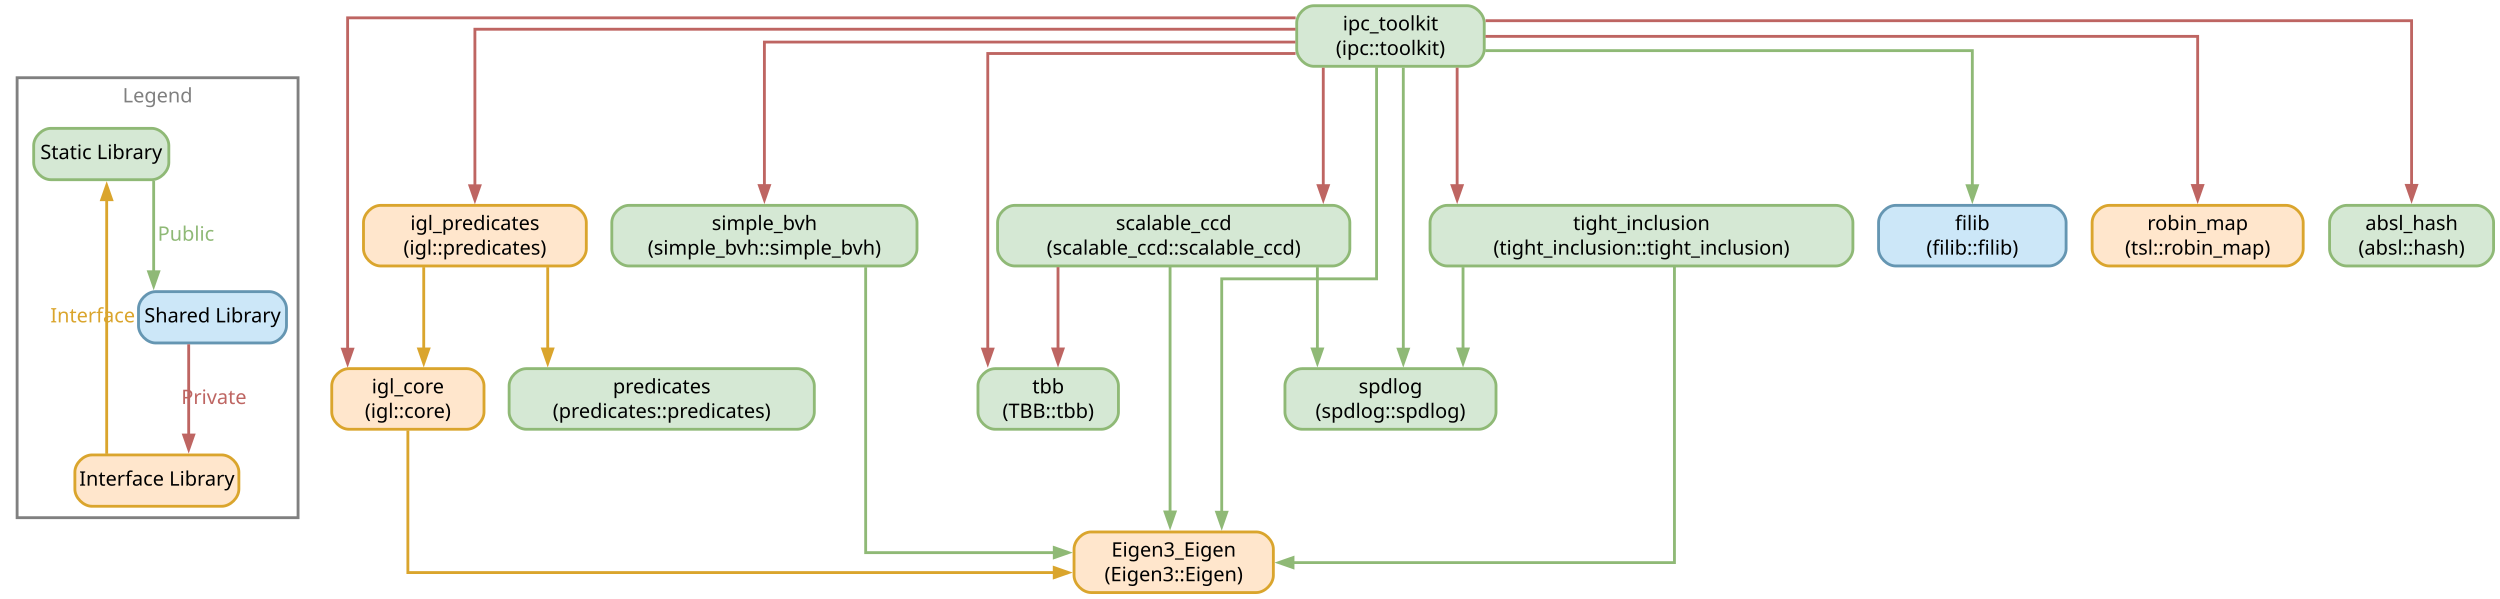
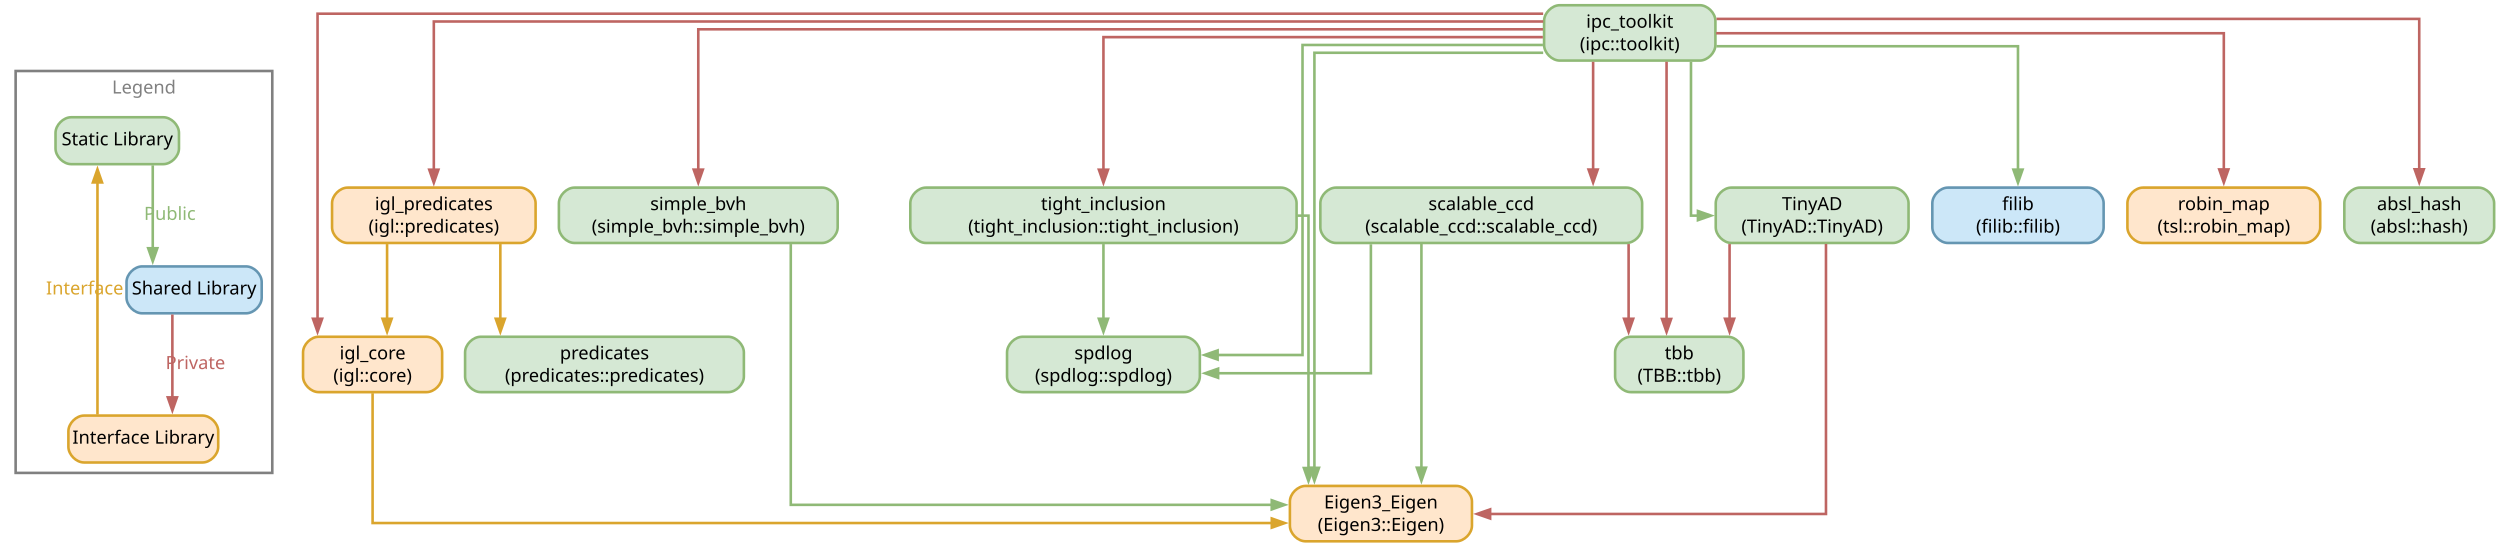
- <svg xmlns="http://www.w3.org/2000/svg" width="1753pt" height="420pt" viewBox="0.00 0.00 1753.00 420.00">
+ <svg xmlns="http://www.w3.org/2000/svg" width="1919pt" height="420pt" viewBox="0.00 0.00 1919.00 420.00">
  <g id="graph0" class="graph" transform="scale(1 1) rotate(0) translate(4 415.5)">
    <g id="clust1" class="cluster">
      <polygon fill="none" stroke="grey" stroke-width="2" points="8,-52.5 8,-361 205,-361 205,-52.5 8,-52.5" />
      <text xml:space="preserve" text-anchor="middle" x="106.5" y="-343.7" font-family="Avenir Medium" font-size="14.00" fill="grey">Legend</text>
    </g>
    <g id="node1" class="node">
-       <path fill="#d5e8d4" stroke="#8fb976" stroke-width="2" d="M102.38,-325.5C102.38,-325.5 31.62,-325.5 31.62,-325.5 25.62,-325.5 19.62,-319.5 19.62,-313.5 19.62,-313.5 19.62,-301.5 19.62,-301.5 19.62,-295.5 25.62,-289.5 31.62,-289.5 31.62,-289.5 102.38,-289.5 102.38,-289.5 108.38,-289.5 114.38,-295.5 114.38,-301.5 114.38,-301.5 114.38,-313.5 114.38,-313.5 114.38,-319.5 108.38,-325.5 102.38,-325.5" />
-       <text xml:space="preserve" text-anchor="middle" x="67" y="-303.95" font-family="Avenir Light" font-size="14.00">Static Library</text>
+       <path fill="#d5e8d4" stroke="#8fb976" stroke-width="2" d="M121.38,-325.5C121.38,-325.5 50.62,-325.5 50.62,-325.5 44.62,-325.5 38.62,-319.5 38.62,-313.5 38.62,-313.5 38.62,-301.5 38.62,-301.5 38.62,-295.5 44.62,-289.5 50.62,-289.5 50.62,-289.5 121.38,-289.5 121.38,-289.5 127.38,-289.5 133.38,-295.5 133.38,-301.5 133.38,-301.5 133.38,-313.5 133.38,-313.5 133.38,-319.5 127.38,-325.5 121.38,-325.5" />
+       <text xml:space="preserve" text-anchor="middle" x="86" y="-303.95" font-family="Avenir Light" font-size="14.00">Static Library</text>
    </g>
    <g id="node2" class="node">
      <path fill="#cce7f8" stroke="#6596b2" stroke-width="2" d="M184.88,-211C184.88,-211 105.12,-211 105.12,-211 99.12,-211 93.12,-205 93.12,-199 93.12,-199 93.12,-187 93.12,-187 93.12,-181 99.12,-175 105.12,-175 105.12,-175 184.88,-175 184.88,-175 190.88,-175 196.88,-181 196.88,-187 196.88,-187 196.88,-199 196.88,-199 196.88,-205 190.88,-211 184.88,-211" />
      <text xml:space="preserve" text-anchor="middle" x="145" y="-189.45" font-family="Avenir Light" font-size="14.00">Shared Library</text>
    </g>
    <g id="edge1" class="edge">
-       <path fill="none" stroke="#8fb976" stroke-width="2" d="M103.75,-288.59C103.75,-288.59 103.75,-224.96 103.75,-224.96" />
-       <polygon fill="#8fb976" stroke="#8fb976" stroke-width="2" points="107.25,-224.96 103.75,-214.96 100.25,-224.96 107.25,-224.96" />
+       <path fill="none" stroke="#8fb976" stroke-width="2" d="M113.25,-288.59C113.25,-288.59 113.25,-224.96 113.25,-224.96" />
+       <polygon fill="#8fb976" stroke="#8fb976" stroke-width="2" points="116.75,-224.96 113.25,-214.96 109.75,-224.96 116.75,-224.96" />
      <text xml:space="preserve" text-anchor="middle" x="126.38" y="-246.7" font-family="Avenir Light" font-size="14.00" fill="#8fb976">Public</text>
    </g>
    <g id="node3" class="node">
      <path fill="#ffe6cc" stroke="#daa52d" stroke-width="2" d="M151.5,-96.5C151.5,-96.5 60.5,-96.5 60.5,-96.5 54.5,-96.5 48.5,-90.5 48.5,-84.5 48.5,-84.5 48.5,-72.5 48.5,-72.5 48.5,-66.5 54.5,-60.5 60.5,-60.5 60.5,-60.5 151.5,-60.5 151.5,-60.5 157.5,-60.5 163.5,-66.5 163.5,-72.5 163.5,-72.5 163.5,-84.5 163.5,-84.5 163.5,-90.5 157.5,-96.5 151.5,-96.5" />
      <text xml:space="preserve" text-anchor="middle" x="106" y="-74.95" font-family="Avenir Light" font-size="14.00">Interface Library</text>
    </g>
    <g id="edge3" class="edge">
      <path fill="none" stroke="#be6562" stroke-width="2" d="M128.31,-174.09C128.31,-174.09 128.31,-110.46 128.31,-110.46" />
      <polygon fill="#be6562" stroke="#be6562" stroke-width="2" points="131.81,-110.46 128.31,-100.46 124.81,-110.46 131.81,-110.46" />
      <text xml:space="preserve" text-anchor="middle" x="146" y="-132.2" font-family="Avenir Light" font-size="14.00" fill="#be6562">Private</text>
    </g>
    <g id="edge2" class="edge">
      <path fill="none" stroke="#daa52d" stroke-width="2" d="M70.81,-97.24C70.81,-97.24 70.81,-275.47 70.81,-275.47" />
      <polygon fill="#daa52d" stroke="#daa52d" stroke-width="2" points="67.31,-275.47 70.81,-285.47 74.31,-275.47 67.31,-275.47" />
      <text xml:space="preserve" text-anchor="middle" x="61" y="-189.45" font-family="Avenir Light" font-size="14.00" fill="#daa52d">Interface</text>
    </g>
    <g id="node4" class="node">
-       <path fill="#d5e8d4" stroke="#8fb976" stroke-width="2" d="M1024.75,-411.5C1024.75,-411.5 917.25,-411.5 917.25,-411.5 911.25,-411.5 905.25,-405.5 905.25,-399.5 905.25,-399.5 905.25,-381 905.25,-381 905.25,-375 911.25,-369 917.25,-369 917.25,-369 1024.75,-369 1024.75,-369 1030.75,-369 1036.75,-375 1036.75,-381 1036.75,-381 1036.75,-399.5 1036.75,-399.5 1036.75,-405.5 1030.75,-411.5 1024.75,-411.5" />
-       <text xml:space="preserve" text-anchor="middle" x="971" y="-394.2" font-family="Menlo" font-size="14.00">ipc_toolkit</text>
-       <text xml:space="preserve" text-anchor="middle" x="971" y="-376.95" font-family="Menlo" font-size="14.00">(ipc::toolkit)</text>
+       <path fill="#d5e8d4" stroke="#8fb976" stroke-width="2" d="M1300.75,-411.5C1300.75,-411.5 1193.25,-411.5 1193.25,-411.5 1187.25,-411.5 1181.25,-405.5 1181.25,-399.5 1181.25,-399.5 1181.25,-381 1181.25,-381 1181.25,-375 1187.25,-369 1193.25,-369 1193.25,-369 1300.75,-369 1300.75,-369 1306.75,-369 1312.75,-375 1312.75,-381 1312.75,-381 1312.75,-399.5 1312.75,-399.5 1312.75,-405.5 1306.75,-411.5 1300.75,-411.5" />
+       <text xml:space="preserve" text-anchor="middle" x="1247" y="-394.2" font-family="Menlo" font-size="14.00">ipc_toolkit</text>
+       <text xml:space="preserve" text-anchor="middle" x="1247" y="-376.95" font-family="Menlo" font-size="14.00">(ipc::toolkit)</text>
    </g>
    <g id="node5" class="node">
-       <path fill="#ffe6cc" stroke="#daa52d" stroke-width="2" d="M876.88,-42.5C876.88,-42.5 761.12,-42.5 761.12,-42.5 755.12,-42.5 749.12,-36.5 749.12,-30.5 749.12,-30.5 749.12,-12 749.12,-12 749.12,-6 755.12,0 761.12,0 761.12,0 876.88,0 876.88,0 882.88,0 888.88,-6 888.88,-12 888.88,-12 888.88,-30.5 888.88,-30.5 888.88,-36.5 882.88,-42.5 876.88,-42.5" />
-       <text xml:space="preserve" text-anchor="middle" x="819" y="-25.2" font-family="Menlo" font-size="14.00">Eigen3_Eigen</text>
-       <text xml:space="preserve" text-anchor="middle" x="819" y="-7.95" font-family="Menlo" font-size="14.00">(Eigen3::Eigen)</text>
+       <path fill="#ffe6cc" stroke="#daa52d" stroke-width="2" d="M1113.88,-42.5C1113.88,-42.5 998.12,-42.5 998.12,-42.5 992.12,-42.5 986.12,-36.5 986.12,-30.5 986.12,-30.5 986.12,-12 986.12,-12 986.12,-6 992.12,0 998.12,0 998.12,0 1113.88,0 1113.88,0 1119.88,0 1125.88,-6 1125.88,-12 1125.88,-12 1125.88,-30.5 1125.88,-30.5 1125.88,-36.5 1119.88,-42.5 1113.88,-42.5" />
+       <text xml:space="preserve" text-anchor="middle" x="1056" y="-25.2" font-family="Menlo" font-size="14.00">Eigen3_Eigen</text>
+       <text xml:space="preserve" text-anchor="middle" x="1056" y="-7.95" font-family="Menlo" font-size="14.00">(Eigen3::Eigen)</text>
    </g>
    <g id="edge7" class="edge">
-       <path fill="none" stroke="#8fb976" stroke-width="2" d="M961.25,-368.34C961.25,-322.36 961.25,-220 961.25,-220 961.25,-220 852.67,-220 852.67,-220 852.67,-220 852.67,-56.31 852.67,-56.31" />
-       <polygon fill="#8fb976" stroke="#8fb976" stroke-width="2" points="856.17,-56.31 852.67,-46.31 849.17,-56.31 856.17,-56.31" />
+       <path fill="none" stroke="#8fb976" stroke-width="2" d="M1180.54,-375C1108.88,-375 1004.94,-375 1004.94,-375 1004.94,-375 1004.94,-56.41 1004.94,-56.41" />
+       <polygon fill="#8fb976" stroke="#8fb976" stroke-width="2" points="1008.44,-56.41 1004.94,-46.41 1001.44,-56.41 1008.44,-56.41" />
    </g>
    <g id="node6" class="node">
-       <path fill="#cce7f8" stroke="#6596b2" stroke-width="2" d="M1432.75,-271.5C1432.75,-271.5 1325.25,-271.5 1325.25,-271.5 1319.25,-271.5 1313.25,-265.5 1313.25,-259.5 1313.25,-259.5 1313.25,-241 1313.25,-241 1313.25,-235 1319.25,-229 1325.25,-229 1325.25,-229 1432.75,-229 1432.75,-229 1438.75,-229 1444.75,-235 1444.75,-241 1444.75,-241 1444.75,-259.5 1444.75,-259.5 1444.75,-265.5 1438.75,-271.5 1432.75,-271.5" />
-       <text xml:space="preserve" text-anchor="middle" x="1379" y="-254.2" font-family="Menlo" font-size="14.00">filib</text>
-       <text xml:space="preserve" text-anchor="middle" x="1379" y="-236.95" font-family="Menlo" font-size="14.00">(filib::filib)</text>
+       <path fill="#cce7f8" stroke="#6596b2" stroke-width="2" d="M1598.75,-271.5C1598.75,-271.5 1491.25,-271.5 1491.25,-271.5 1485.25,-271.5 1479.25,-265.5 1479.25,-259.5 1479.25,-259.5 1479.25,-241 1479.25,-241 1479.25,-235 1485.25,-229 1491.25,-229 1491.25,-229 1598.75,-229 1598.75,-229 1604.75,-229 1610.75,-235 1610.75,-241 1610.75,-241 1610.75,-259.5 1610.75,-259.5 1610.75,-265.5 1604.75,-271.5 1598.75,-271.5" />
+       <text xml:space="preserve" text-anchor="middle" x="1545" y="-254.2" font-family="Menlo" font-size="14.00">filib</text>
+       <text xml:space="preserve" text-anchor="middle" x="1545" y="-236.95" font-family="Menlo" font-size="14.00">(filib::filib)</text>
    </g>
    <g id="edge8" class="edge">
-       <path fill="none" stroke="#8fb976" stroke-width="2" d="M1037.46,-380C1153.07,-380 1379,-380 1379,-380 1379,-380 1379,-285.29 1379,-285.29" />
-       <polygon fill="#8fb976" stroke="#8fb976" stroke-width="2" points="1382.5,-285.29 1379,-275.29 1375.5,-285.29 1382.5,-285.29" />
+       <path fill="none" stroke="#8fb976" stroke-width="2" d="M1313.51,-380C1401.33,-380 1545,-380 1545,-380 1545,-380 1545,-285.29 1545,-285.29" />
+       <polygon fill="#8fb976" stroke="#8fb976" stroke-width="2" points="1548.5,-285.29 1545,-275.29 1541.5,-285.29 1548.5,-285.29" />
    </g>
    <g id="node7" class="node">
      <path fill="#ffe6cc" stroke="#daa52d" stroke-width="2" d="M323.38,-157C323.38,-157 240.62,-157 240.62,-157 234.62,-157 228.62,-151 228.62,-145 228.62,-145 228.62,-126.5 228.62,-126.5 228.62,-120.5 234.62,-114.5 240.62,-114.5 240.62,-114.5 323.38,-114.5 323.38,-114.5 329.38,-114.5 335.38,-120.5 335.38,-126.5 335.38,-126.5 335.38,-145 335.38,-145 335.38,-151 329.38,-157 323.38,-157" />
      <text xml:space="preserve" text-anchor="middle" x="282" y="-139.7" font-family="Menlo" font-size="14.00">igl_core</text>
      <text xml:space="preserve" text-anchor="middle" x="282" y="-122.45" font-family="Menlo" font-size="14.00">(igl::core)</text>
    </g>
    <g id="edge9" class="edge">
-       <path fill="none" stroke="#be6562" stroke-width="2" d="M904.49,-403C724.23,-403 239.75,-403 239.75,-403 239.75,-403 239.75,-170.65 239.75,-170.65" />
-       <polygon fill="#be6562" stroke="#be6562" stroke-width="2" points="243.25,-170.65 239.75,-160.65 236.25,-170.65 243.25,-170.65" />
+       <path fill="none" stroke="#be6562" stroke-width="2" d="M1180.52,-405C956,-405 239.75,-405 239.75,-405 239.75,-405 239.75,-170.81 239.75,-170.81" />
+       <polygon fill="#be6562" stroke="#be6562" stroke-width="2" points="243.25,-170.81 239.75,-160.81 236.25,-170.81 243.25,-170.81" />
    </g>
    <g id="node8" class="node">
      <path fill="#ffe6cc" stroke="#daa52d" stroke-width="2" d="M395.12,-271.5C395.12,-271.5 262.88,-271.5 262.88,-271.5 256.88,-271.5 250.88,-265.5 250.88,-259.5 250.88,-259.5 250.88,-241 250.88,-241 250.88,-235 256.88,-229 262.88,-229 262.88,-229 395.12,-229 395.12,-229 401.12,-229 407.12,-235 407.12,-241 407.12,-241 407.12,-259.5 407.12,-259.5 407.12,-265.5 401.12,-271.5 395.12,-271.5" />
      <text xml:space="preserve" text-anchor="middle" x="329" y="-254.2" font-family="Menlo" font-size="14.00">igl_predicates</text>
      <text xml:space="preserve" text-anchor="middle" x="329" y="-236.95" font-family="Menlo" font-size="14.00">(igl::predicates)</text>
    </g>
    <g id="edge10" class="edge">
-       <path fill="none" stroke="#be6562" stroke-width="2" d="M904.41,-395C740.18,-395 329,-395 329,-395 329,-395 329,-285.26 329,-285.26" />
-       <polygon fill="#be6562" stroke="#be6562" stroke-width="2" points="332.5,-285.26 329,-275.26 325.5,-285.26 332.5,-285.26" />
+       <path fill="none" stroke="#be6562" stroke-width="2" d="M1180.61,-399C969.74,-399 329,-399 329,-399 329,-399 329,-285.23 329,-285.23" />
+       <polygon fill="#be6562" stroke="#be6562" stroke-width="2" points="332.5,-285.23 329,-275.23 325.5,-285.23 332.5,-285.23" />
    </g>
    <g id="node10" class="node">
-       <path fill="#ffe6cc" stroke="#daa52d" stroke-width="2" d="M1599,-271.5C1599,-271.5 1475,-271.5 1475,-271.5 1469,-271.5 1463,-265.5 1463,-259.5 1463,-259.5 1463,-241 1463,-241 1463,-235 1469,-229 1475,-229 1475,-229 1599,-229 1599,-229 1605,-229 1611,-235 1611,-241 1611,-241 1611,-259.5 1611,-259.5 1611,-265.5 1605,-271.5 1599,-271.5" />
-       <text xml:space="preserve" text-anchor="middle" x="1537" y="-254.2" font-family="Menlo" font-size="14.00">robin_map</text>
-       <text xml:space="preserve" text-anchor="middle" x="1537" y="-236.95" font-family="Menlo" font-size="14.00">(tsl::robin_map)</text>
+       <path fill="#ffe6cc" stroke="#daa52d" stroke-width="2" d="M1765,-271.5C1765,-271.5 1641,-271.5 1641,-271.5 1635,-271.5 1629,-265.5 1629,-259.5 1629,-259.5 1629,-241 1629,-241 1629,-235 1635,-229 1641,-229 1641,-229 1765,-229 1765,-229 1771,-229 1777,-235 1777,-241 1777,-241 1777,-259.5 1777,-259.5 1777,-265.5 1771,-271.5 1765,-271.5" />
+       <text xml:space="preserve" text-anchor="middle" x="1703" y="-254.2" font-family="Menlo" font-size="14.00">robin_map</text>
+       <text xml:space="preserve" text-anchor="middle" x="1703" y="-236.95" font-family="Menlo" font-size="14.00">(tsl::robin_map)</text>
    </g>
    <g id="edge11" class="edge">
-       <path fill="none" stroke="#be6562" stroke-width="2" d="M1037.59,-390C1187.21,-390 1537,-390 1537,-390 1537,-390 1537,-285.42 1537,-285.42" />
-       <polygon fill="#be6562" stroke="#be6562" stroke-width="2" points="1540.5,-285.42 1537,-275.42 1533.5,-285.42 1540.5,-285.42" />
+       <path fill="none" stroke="#be6562" stroke-width="2" d="M1313.31,-390C1439.78,-390 1703,-390 1703,-390 1703,-390 1703,-285.42 1703,-285.42" />
+       <polygon fill="#be6562" stroke="#be6562" stroke-width="2" points="1706.5,-285.42 1703,-275.42 1699.5,-285.42 1706.5,-285.42" />
    </g>
    <g id="node11" class="node">
-       <path fill="#d5e8d4" stroke="#8fb976" stroke-width="2" d="M930.5,-271.5C930.5,-271.5 707.5,-271.5 707.5,-271.5 701.5,-271.5 695.5,-265.5 695.5,-259.5 695.5,-259.5 695.5,-241 695.5,-241 695.5,-235 701.5,-229 707.5,-229 707.5,-229 930.5,-229 930.5,-229 936.5,-229 942.5,-235 942.5,-241 942.5,-241 942.5,-259.5 942.5,-259.5 942.5,-265.5 936.5,-271.5 930.5,-271.5" />
-       <text xml:space="preserve" text-anchor="middle" x="819" y="-254.2" font-family="Menlo" font-size="14.00">scalable_ccd</text>
-       <text xml:space="preserve" text-anchor="middle" x="819" y="-236.95" font-family="Menlo" font-size="14.00">(scalable_ccd::scalable_ccd)</text>
+       <path fill="#d5e8d4" stroke="#8fb976" stroke-width="2" d="M1244.5,-271.5C1244.5,-271.5 1021.5,-271.5 1021.5,-271.5 1015.5,-271.5 1009.5,-265.5 1009.5,-259.5 1009.5,-259.5 1009.5,-241 1009.5,-241 1009.5,-235 1015.5,-229 1021.5,-229 1021.5,-229 1244.5,-229 1244.5,-229 1250.5,-229 1256.5,-235 1256.5,-241 1256.5,-241 1256.5,-259.5 1256.5,-259.5 1256.5,-265.5 1250.5,-271.5 1244.5,-271.5" />
+       <text xml:space="preserve" text-anchor="middle" x="1133" y="-254.2" font-family="Menlo" font-size="14.00">scalable_ccd</text>
+       <text xml:space="preserve" text-anchor="middle" x="1133" y="-236.95" font-family="Menlo" font-size="14.00">(scalable_ccd::scalable_ccd)</text>
    </g>
    <g id="edge15" class="edge">
-       <path fill="none" stroke="#be6562" stroke-width="2" d="M923.88,-368.07C923.88,-368.07 923.88,-285.36 923.88,-285.36" />
-       <polygon fill="#be6562" stroke="#be6562" stroke-width="2" points="927.38,-285.36 923.88,-275.36 920.38,-285.36 927.38,-285.36" />
+       <path fill="none" stroke="#be6562" stroke-width="2" d="M1218.88,-368.07C1218.88,-368.07 1218.88,-285.36 1218.88,-285.36" />
+       <polygon fill="#be6562" stroke="#be6562" stroke-width="2" points="1222.38,-285.36 1218.88,-275.36 1215.38,-285.36 1222.38,-285.36" />
    </g>
    <g id="node12" class="node">
-       <path fill="#d5e8d4" stroke="#8fb976" stroke-width="2" d="M1033,-157C1033,-157 909,-157 909,-157 903,-157 897,-151 897,-145 897,-145 897,-126.5 897,-126.5 897,-120.5 903,-114.5 909,-114.5 909,-114.5 1033,-114.5 1033,-114.5 1039,-114.5 1045,-120.5 1045,-126.5 1045,-126.5 1045,-145 1045,-145 1045,-151 1039,-157 1033,-157" />
-       <text xml:space="preserve" text-anchor="middle" x="971" y="-139.7" font-family="Menlo" font-size="14.00">spdlog</text>
-       <text xml:space="preserve" text-anchor="middle" x="971" y="-122.45" font-family="Menlo" font-size="14.00">(spdlog::spdlog)</text>
+       <path fill="#d5e8d4" stroke="#8fb976" stroke-width="2" d="M905,-157C905,-157 781,-157 781,-157 775,-157 769,-151 769,-145 769,-145 769,-126.5 769,-126.5 769,-120.5 775,-114.5 781,-114.5 781,-114.5 905,-114.5 905,-114.5 911,-114.5 917,-120.5 917,-126.5 917,-126.5 917,-145 917,-145 917,-151 911,-157 905,-157" />
+       <text xml:space="preserve" text-anchor="middle" x="843" y="-139.7" font-family="Menlo" font-size="14.00">spdlog</text>
+       <text xml:space="preserve" text-anchor="middle" x="843" y="-122.45" font-family="Menlo" font-size="14.00">(spdlog::spdlog)</text>
    </g>
    <g id="edge18" class="edge">
-       <path fill="none" stroke="#8fb976" stroke-width="2" d="M980,-368.11C980,-368.11 980,-170.68 980,-170.68" />
-       <polygon fill="#8fb976" stroke="#8fb976" stroke-width="2" points="983.5,-170.68 980,-160.68 976.5,-170.68 983.5,-170.68" />
+       <path fill="none" stroke="#8fb976" stroke-width="2" d="M1180.35,-381C1105.93,-381 995.81,-381 995.81,-381 995.81,-381 995.81,-143 995.81,-143 995.81,-143 930.64,-143 930.64,-143" />
+       <polygon fill="#8fb976" stroke="#8fb976" stroke-width="2" points="930.64,-139.5 920.64,-143 930.64,-146.5 930.64,-139.5" />
    </g>
    <g id="node13" class="node">
-       <path fill="#d5e8d4" stroke="#8fb976" stroke-width="2" d="M768.25,-157C768.25,-157 693.75,-157 693.75,-157 687.75,-157 681.75,-151 681.75,-145 681.75,-145 681.75,-126.5 681.75,-126.5 681.75,-120.5 687.75,-114.5 693.75,-114.5 693.75,-114.5 768.25,-114.5 768.25,-114.5 774.25,-114.5 780.25,-120.5 780.25,-126.5 780.25,-126.5 780.25,-145 780.25,-145 780.25,-151 774.25,-157 768.25,-157" />
-       <text xml:space="preserve" text-anchor="middle" x="731" y="-139.7" font-family="Menlo" font-size="14.00">tbb</text>
-       <text xml:space="preserve" text-anchor="middle" x="731" y="-122.45" font-family="Menlo" font-size="14.00">(TBB::tbb)</text>
+       <path fill="#d5e8d4" stroke="#8fb976" stroke-width="2" d="M1322.25,-157C1322.25,-157 1247.75,-157 1247.75,-157 1241.75,-157 1235.75,-151 1235.75,-145 1235.75,-145 1235.75,-126.5 1235.75,-126.5 1235.75,-120.5 1241.75,-114.5 1247.75,-114.5 1247.75,-114.5 1322.25,-114.5 1322.25,-114.5 1328.25,-114.5 1334.25,-120.5 1334.25,-126.5 1334.25,-126.5 1334.25,-145 1334.25,-145 1334.25,-151 1328.25,-157 1322.25,-157" />
+       <text xml:space="preserve" text-anchor="middle" x="1285" y="-139.7" font-family="Menlo" font-size="14.00">tbb</text>
+       <text xml:space="preserve" text-anchor="middle" x="1285" y="-122.45" font-family="Menlo" font-size="14.00">(TBB::tbb)</text>
    </g>
    <g id="edge19" class="edge">
-       <path fill="none" stroke="#be6562" stroke-width="2" d="M904.44,-378C820.96,-378 688.62,-378 688.62,-378 688.62,-378 688.62,-170.7 688.62,-170.7" />
-       <polygon fill="#be6562" stroke="#be6562" stroke-width="2" points="692.13,-170.7 688.63,-160.7 685.13,-170.7 692.13,-170.7" />
+       <path fill="none" stroke="#be6562" stroke-width="2" d="M1275.25,-368.11C1275.25,-368.11 1275.25,-170.68 1275.25,-170.68" />
+       <polygon fill="#be6562" stroke="#be6562" stroke-width="2" points="1278.75,-170.68 1275.25,-160.68 1271.75,-170.68 1278.75,-170.68" />
    </g>
    <g id="node14" class="node">
      <path fill="#d5e8d4" stroke="#8fb976" stroke-width="2" d="M627,-271.5C627,-271.5 437,-271.5 437,-271.5 431,-271.5 425,-265.5 425,-259.5 425,-259.5 425,-241 425,-241 425,-235 431,-229 437,-229 437,-229 627,-229 627,-229 633,-229 639,-235 639,-241 639,-241 639,-259.5 639,-259.5 639,-265.5 633,-271.5 627,-271.5" />
      <text xml:space="preserve" text-anchor="middle" x="532" y="-254.2" font-family="Menlo" font-size="14.00">simple_bvh</text>
      <text xml:space="preserve" text-anchor="middle" x="532" y="-236.95" font-family="Menlo" font-size="14.00">(simple_bvh::simple_bvh)</text>
    </g>
    <g id="edge17" class="edge">
-       <path fill="none" stroke="#be6562" stroke-width="2" d="M904.33,-386C781.52,-386 532,-386 532,-386 532,-386 532,-285.39 532,-285.39" />
-       <polygon fill="#be6562" stroke="#be6562" stroke-width="2" points="535.5,-285.39 532,-275.39 528.5,-285.39 535.5,-285.39" />
+       <path fill="none" stroke="#be6562" stroke-width="2" d="M1180.38,-393C1002.88,-393 532,-393 532,-393 532,-393 532,-285.27 532,-285.27" />
+       <polygon fill="#be6562" stroke="#be6562" stroke-width="2" points="535.5,-285.27 532,-275.27 528.5,-285.27 535.5,-285.27" />
    </g>
    <g id="node15" class="node">
-       <path fill="#d5e8d4" stroke="#8fb976" stroke-width="2" d="M1283.25,-271.5C1283.25,-271.5 1010.75,-271.5 1010.75,-271.5 1004.75,-271.5 998.75,-265.5 998.75,-259.5 998.75,-259.5 998.75,-241 998.75,-241 998.75,-235 1004.75,-229 1010.75,-229 1010.75,-229 1283.25,-229 1283.25,-229 1289.25,-229 1295.25,-235 1295.25,-241 1295.25,-241 1295.25,-259.5 1295.25,-259.5 1295.25,-265.5 1289.25,-271.5 1283.25,-271.5" />
-       <text xml:space="preserve" text-anchor="middle" x="1147" y="-254.2" font-family="Menlo" font-size="14.00">tight_inclusion</text>
-       <text xml:space="preserve" text-anchor="middle" x="1147" y="-236.95" font-family="Menlo" font-size="14.00">(tight_inclusion::tight_inclusion)</text>
+       <path fill="#d5e8d4" stroke="#8fb976" stroke-width="2" d="M979.25,-271.5C979.25,-271.5 706.75,-271.5 706.75,-271.5 700.75,-271.5 694.75,-265.5 694.75,-259.5 694.75,-259.5 694.75,-241 694.75,-241 694.75,-235 700.75,-229 706.75,-229 706.75,-229 979.25,-229 979.25,-229 985.25,-229 991.25,-235 991.25,-241 991.25,-241 991.25,-259.5 991.25,-259.5 991.25,-265.5 985.25,-271.5 979.25,-271.5" />
+       <text xml:space="preserve" text-anchor="middle" x="843" y="-254.2" font-family="Menlo" font-size="14.00">tight_inclusion</text>
+       <text xml:space="preserve" text-anchor="middle" x="843" y="-236.95" font-family="Menlo" font-size="14.00">(tight_inclusion::tight_inclusion)</text>
    </g>
    <g id="edge22" class="edge">
-       <path fill="none" stroke="#be6562" stroke-width="2" d="M1017.75,-368.07C1017.75,-368.07 1017.75,-285.36 1017.75,-285.36" />
-       <polygon fill="#be6562" stroke="#be6562" stroke-width="2" points="1021.25,-285.36 1017.75,-275.36 1014.25,-285.36 1021.25,-285.36" />
+       <path fill="none" stroke="#be6562" stroke-width="2" d="M1180.29,-387C1065.54,-387 843,-387 843,-387 843,-387 843,-285.25 843,-285.25" />
+       <polygon fill="#be6562" stroke="#be6562" stroke-width="2" points="846.5,-285.25 843,-275.25 839.5,-285.25 846.5,-285.25" />
    </g>
    <g id="node16" class="node">
-       <path fill="#d5e8d4" stroke="#8fb976" stroke-width="2" d="M1732.5,-271.5C1732.5,-271.5 1641.5,-271.5 1641.5,-271.5 1635.5,-271.5 1629.5,-265.5 1629.5,-259.5 1629.5,-259.5 1629.5,-241 1629.5,-241 1629.5,-235 1635.5,-229 1641.5,-229 1641.5,-229 1732.5,-229 1732.5,-229 1738.5,-229 1744.5,-235 1744.5,-241 1744.5,-241 1744.5,-259.5 1744.5,-259.5 1744.5,-265.5 1738.5,-271.5 1732.5,-271.5" />
-       <text xml:space="preserve" text-anchor="middle" x="1687" y="-254.2" font-family="Menlo" font-size="14.00">absl_hash</text>
-       <text xml:space="preserve" text-anchor="middle" x="1687" y="-236.95" font-family="Menlo" font-size="14.00">(absl::hash)</text>
+       <path fill="#d5e8d4" stroke="#8fb976" stroke-width="2" d="M1898.5,-271.5C1898.5,-271.5 1807.5,-271.5 1807.5,-271.5 1801.5,-271.5 1795.5,-265.5 1795.5,-259.5 1795.5,-259.5 1795.5,-241 1795.5,-241 1795.5,-235 1801.5,-229 1807.5,-229 1807.5,-229 1898.5,-229 1898.5,-229 1904.5,-229 1910.5,-235 1910.5,-241 1910.5,-241 1910.5,-259.5 1910.5,-259.5 1910.5,-265.5 1904.5,-271.5 1898.5,-271.5" />
+       <text xml:space="preserve" text-anchor="middle" x="1853" y="-254.2" font-family="Menlo" font-size="14.00">absl_hash</text>
+       <text xml:space="preserve" text-anchor="middle" x="1853" y="-236.95" font-family="Menlo" font-size="14.00">(absl::hash)</text>
    </g>
    <g id="edge23" class="edge">
-       <path fill="none" stroke="#be6562" stroke-width="2" d="M1037.72,-401C1215.46,-401 1687,-401 1687,-401 1687,-401 1687,-285.52 1687,-285.52" />
-       <polygon fill="#be6562" stroke="#be6562" stroke-width="2" points="1690.5,-285.52 1687,-275.52 1683.5,-285.52 1690.5,-285.52" />
+       <path fill="none" stroke="#be6562" stroke-width="2" d="M1313.59,-401C1471.01,-401 1853,-401 1853,-401 1853,-401 1853,-285.52 1853,-285.52" />
+       <polygon fill="#be6562" stroke="#be6562" stroke-width="2" points="1856.5,-285.52 1853,-275.52 1849.5,-285.52 1856.5,-285.52" />
+     </g>
+     <g id="node17" class="node">
+       <path fill="#d5e8d4" stroke="#8fb976" stroke-width="2" d="M1449,-271.5C1449,-271.5 1325,-271.5 1325,-271.5 1319,-271.5 1313,-265.5 1313,-259.5 1313,-259.5 1313,-241 1313,-241 1313,-235 1319,-229 1325,-229 1325,-229 1449,-229 1449,-229 1455,-229 1461,-235 1461,-241 1461,-241 1461,-259.5 1461,-259.5 1461,-265.5 1455,-271.5 1449,-271.5" />
+       <text xml:space="preserve" text-anchor="middle" x="1387" y="-254.2" font-family="Menlo" font-size="14.00">TinyAD</text>
+       <text xml:space="preserve" text-anchor="middle" x="1387" y="-236.95" font-family="Menlo" font-size="14.00">(TinyAD::TinyAD)</text>
+     </g>
+     <g id="edge24" class="edge">
+       <path fill="none" stroke="#8fb976" stroke-width="2" d="M1294,-368.03C1294,-328.48 1294,-250 1294,-250 1294,-250 1299.35,-250 1299.35,-250" />
+       <polygon fill="#8fb976" stroke="#8fb976" stroke-width="2" points="1299.35,-253.5 1309.35,-250 1299.35,-246.5 1299.35,-253.5" />
    </g>
    <g id="edge4" class="edge">
-       <path fill="none" stroke="#daa52d" stroke-width="2" d="M282,-113.7C282,-78.62 282,-14 282,-14 282,-14 735.22,-14 735.22,-14" />
-       <polygon fill="#daa52d" stroke="#daa52d" stroke-width="2" points="735.22,-17.5 745.22,-14 735.22,-10.5 735.22,-17.5" />
+       <path fill="none" stroke="#daa52d" stroke-width="2" d="M282,-113.7C282,-78.62 282,-14 282,-14 282,-14 972.23,-14 972.23,-14" />
+       <polygon fill="#daa52d" stroke="#daa52d" stroke-width="2" points="972.23,-17.5 982.23,-14 972.23,-10.5 972.23,-17.5" />
    </g>
    <g id="edge5" class="edge">
      <path fill="none" stroke="#daa52d" stroke-width="2" d="M293.12,-228.17C293.12,-228.17 293.12,-170.79 293.12,-170.79" />
      <polygon fill="#daa52d" stroke="#daa52d" stroke-width="2" points="296.63,-170.79 293.13,-160.79 289.63,-170.79 296.63,-170.79" />
    </g>
    <g id="node9" class="node">
      <path fill="#d5e8d4" stroke="#8fb976" stroke-width="2" d="M555,-157C555,-157 365,-157 365,-157 359,-157 353,-151 353,-145 353,-145 353,-126.5 353,-126.5 353,-120.5 359,-114.5 365,-114.5 365,-114.5 555,-114.5 555,-114.5 561,-114.5 567,-120.5 567,-126.5 567,-126.5 567,-145 567,-145 567,-151 561,-157 555,-157" />
      <text xml:space="preserve" text-anchor="middle" x="460" y="-139.7" font-family="Menlo" font-size="14.00">predicates</text>
      <text xml:space="preserve" text-anchor="middle" x="460" y="-122.45" font-family="Menlo" font-size="14.00">(predicates::predicates)</text>
    </g>
    <g id="edge6" class="edge">
      <path fill="none" stroke="#daa52d" stroke-width="2" d="M380.06,-228.17C380.06,-228.17 380.06,-170.79 380.06,-170.79" />
      <polygon fill="#daa52d" stroke="#daa52d" stroke-width="2" points="383.56,-170.79 380.06,-160.79 376.56,-170.79 383.56,-170.79" />
    </g>
    <g id="edge12" class="edge">
-       <path fill="none" stroke="#8fb976" stroke-width="2" d="M816.46,-228.29C816.46,-228.29 816.46,-56.5 816.46,-56.5" />
-       <polygon fill="#8fb976" stroke="#8fb976" stroke-width="2" points="819.96,-56.5 816.46,-46.5 812.96,-56.5 819.96,-56.5" />
+       <path fill="none" stroke="#8fb976" stroke-width="2" d="M1087.08,-228.29C1087.08,-228.29 1087.08,-56.5 1087.08,-56.5" />
+       <polygon fill="#8fb976" stroke="#8fb976" stroke-width="2" points="1090.58,-56.5 1087.08,-46.5 1083.58,-56.5 1090.58,-56.5" />
    </g>
    <g id="edge13" class="edge">
-       <path fill="none" stroke="#8fb976" stroke-width="2" d="M919.75,-228.17C919.75,-228.17 919.75,-170.79 919.75,-170.79" />
-       <polygon fill="#8fb976" stroke="#8fb976" stroke-width="2" points="923.25,-170.79 919.75,-160.79 916.25,-170.79 923.25,-170.79" />
+       <path fill="none" stroke="#8fb976" stroke-width="2" d="M1048.29,-228.01C1048.29,-193.01 1048.29,-129 1048.29,-129 1048.29,-129 931.01,-129 931.01,-129" />
+       <polygon fill="#8fb976" stroke="#8fb976" stroke-width="2" points="931.01,-125.5 921.01,-129 931.01,-132.5 931.01,-125.5" />
    </g>
    <g id="edge14" class="edge">
-       <path fill="none" stroke="#be6562" stroke-width="2" d="M737.88,-228.17C737.88,-228.17 737.88,-170.79 737.88,-170.79" />
-       <polygon fill="#be6562" stroke="#be6562" stroke-width="2" points="741.38,-170.79 737.88,-160.79 734.38,-170.79 741.38,-170.79" />
+       <path fill="none" stroke="#be6562" stroke-width="2" d="M1246.12,-228.17C1246.12,-228.17 1246.12,-170.79 1246.12,-170.79" />
+       <polygon fill="#be6562" stroke="#be6562" stroke-width="2" points="1249.63,-170.79 1246.13,-160.79 1242.63,-170.79 1249.63,-170.79" />
    </g>
    <g id="edge16" class="edge">
-       <path fill="none" stroke="#8fb976" stroke-width="2" d="M603,-228.13C603,-171.91 603,-28 603,-28 603,-28 735.25,-28 735.25,-28" />
-       <polygon fill="#8fb976" stroke="#8fb976" stroke-width="2" points="735.25,-31.5 745.25,-28 735.25,-24.5 735.25,-31.5" />
+       <path fill="none" stroke="#8fb976" stroke-width="2" d="M603,-228.13C603,-171.91 603,-28 603,-28 603,-28 972.19,-28 972.19,-28" />
+       <polygon fill="#8fb976" stroke="#8fb976" stroke-width="2" points="972.19,-31.5 982.19,-28 972.19,-24.5 972.19,-31.5" />
    </g>
    <g id="edge20" class="edge">
-       <path fill="none" stroke="#8fb976" stroke-width="2" d="M1170.12,-228.27C1170.12,-170.89 1170.12,-21 1170.12,-21 1170.12,-21 902.66,-21 902.66,-21" />
-       <polygon fill="#8fb976" stroke="#8fb976" stroke-width="2" points="902.66,-17.5 892.66,-21 902.66,-24.5 902.66,-17.5" />
+       <path fill="none" stroke="#8fb976" stroke-width="2" d="M991.91,-250C997.26,-250 1000.38,-250 1000.38,-250 1000.38,-250 1000.38,-56.21 1000.38,-56.21" />
+       <polygon fill="#8fb976" stroke="#8fb976" stroke-width="2" points="1003.88,-56.21 1000.38,-46.21 996.88,-56.21 1003.88,-56.21" />
    </g>
    <g id="edge21" class="edge">
-       <path fill="none" stroke="#8fb976" stroke-width="2" d="M1021.88,-228.17C1021.88,-228.17 1021.88,-170.79 1021.88,-170.79" />
-       <polygon fill="#8fb976" stroke="#8fb976" stroke-width="2" points="1025.38,-170.79 1021.88,-160.79 1018.38,-170.79 1025.38,-170.79" />
+       <path fill="none" stroke="#8fb976" stroke-width="2" d="M843,-228.17C843,-228.17 843,-170.79 843,-170.79" />
+       <polygon fill="#8fb976" stroke="#8fb976" stroke-width="2" points="846.5,-170.79 843,-160.79 839.5,-170.79 846.5,-170.79" />
+     </g>
+     <g id="edge25" class="edge">
+       <path fill="none" stroke="#be6562" stroke-width="2" d="M1397.62,-228.27C1397.62,-170.89 1397.62,-21 1397.62,-21 1397.62,-21 1139.81,-21 1139.81,-21" />
+       <polygon fill="#be6562" stroke="#be6562" stroke-width="2" points="1139.81,-17.5 1129.81,-21 1139.81,-24.5 1139.81,-17.5" />
+     </g>
+     <g id="edge26" class="edge">
+       <path fill="none" stroke="#be6562" stroke-width="2" d="M1323.62,-228.17C1323.62,-228.17 1323.62,-170.79 1323.62,-170.79" />
+       <polygon fill="#be6562" stroke="#be6562" stroke-width="2" points="1327.13,-170.79 1323.63,-160.79 1320.13,-170.79 1327.13,-170.79" />
    </g>
  </g>
</svg>
